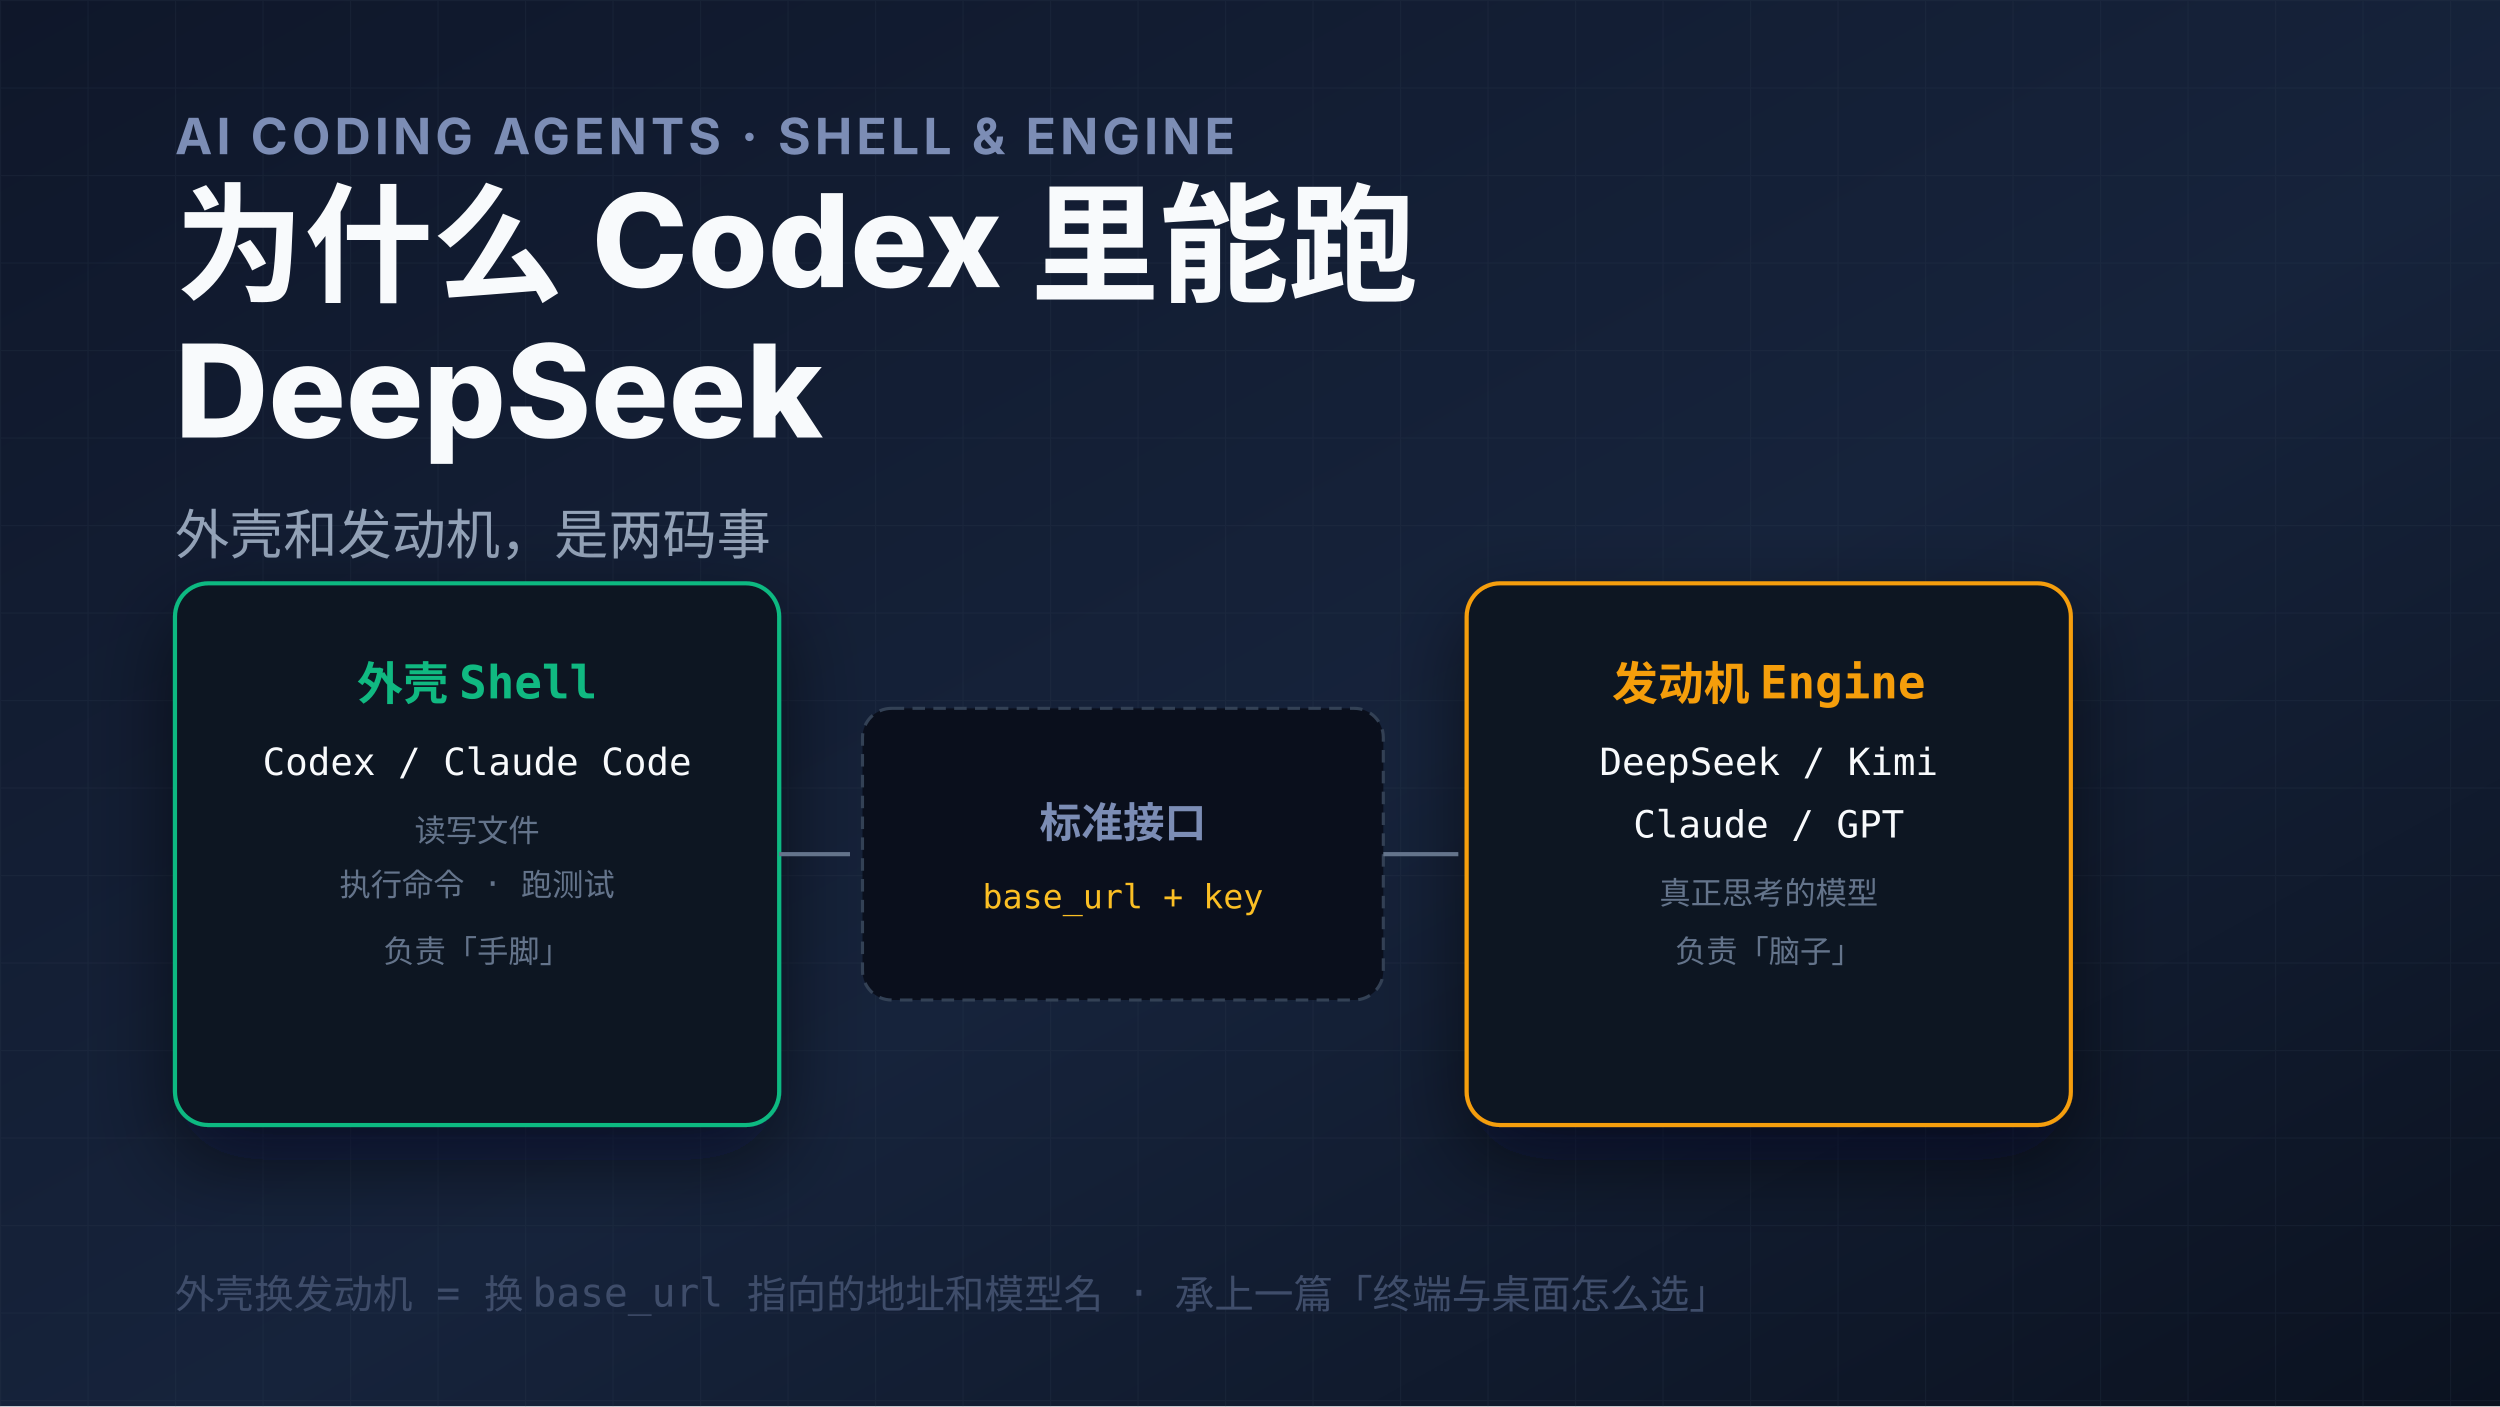
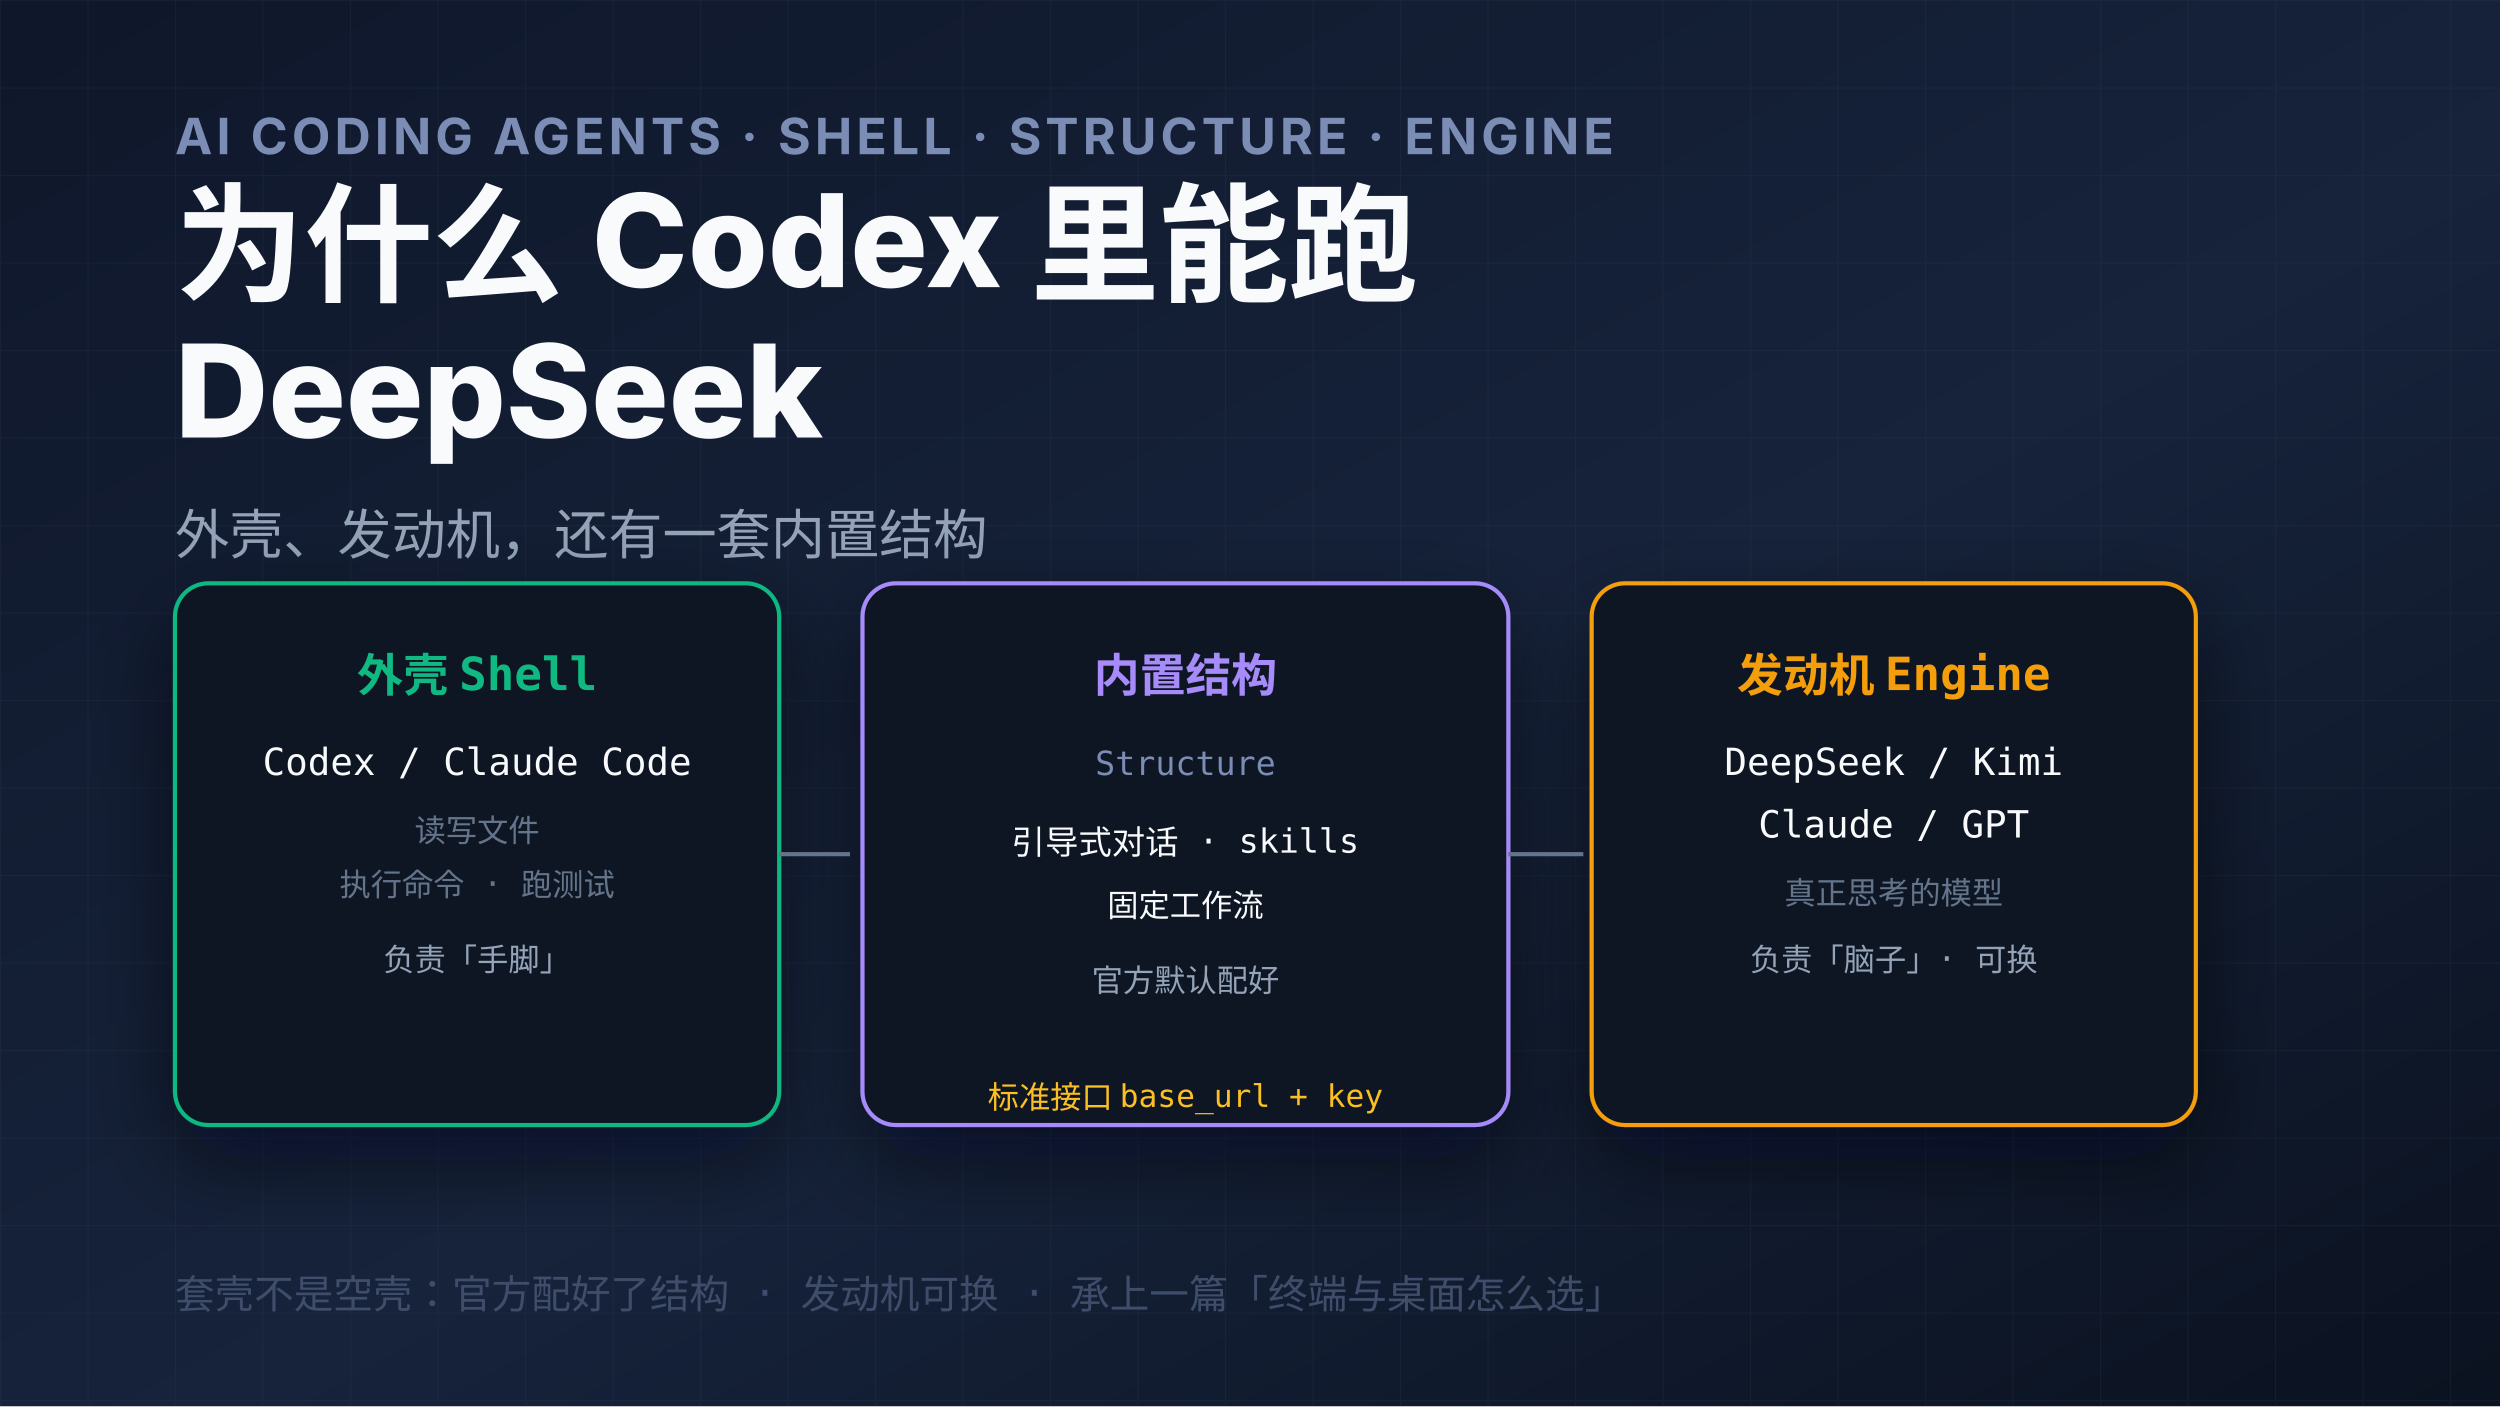
<svg xmlns="http://www.w3.org/2000/svg" width="1200" height="675" viewBox="0 0 1200 675" role="img" aria-labelledby="title desc">
  <defs>
    <linearGradient id="bg" x1="0" x2="1" y1="0" y2="1">
      <stop offset="0" stop-color="#0f172a" />
      <stop offset="0.55" stop-color="#16233b" />
      <stop offset="1" stop-color="#0b1220" />
    </linearGradient>
    <filter id="shadow" x="-20%" y="-20%" width="140%" height="140%">
      <feDropShadow dx="0" dy="16" stdDeviation="20" flood-color="#020617" flood-opacity="0.55" />
    </filter>
    <pattern id="grid" width="42" height="42" patternUnits="userSpaceOnUse">
      <path d="M42 0 H0 V42" fill="none" stroke="#334155" stroke-opacity="0.35" stroke-width="1" />
    </pattern>
  </defs>
  <rect width="1200" height="675" fill="url(#bg)" />
  <rect width="1200" height="675" fill="url(#grid)" opacity="0.6" />
  <g transform="translate(84 74)" font-family="Inter, Arial, 'Microsoft YaHei', sans-serif">
-     <text x="0" y="0" fill="#7c8db5" font-size="24" font-weight="700" letter-spacing="2">AI CODING AGENTS · SHELL &amp; ENGINE</text>
+     <text x="0" y="0" fill="#7c8db5" font-size="24" font-weight="700" letter-spacing="2">AI CODING AGENTS · SHELL · STRUCTURE · ENGINE</text>
    <text x="0" y="66" fill="#f8fafc" font-size="62" font-weight="800">为什么 Codex 里能跑</text>
    <text x="0" y="136" fill="#f8fafc" font-size="62" font-weight="800">DeepSeek</text>
-     <text x="0" y="192" fill="#94a3b8" font-size="26">外壳和发动机，是两码事</text>
+     <text x="0" y="192" fill="#94a3b8" font-size="26">外壳、发动机，还有一套内置结构</text>
  </g>
  <g transform="translate(84 280)" font-family="'Cascadia Mono', Consolas, monospace">
    <rect x="0" y="0" width="290" height="260" rx="16" fill="#0b1220" stroke="#10b981" stroke-width="2" filter="url(#shadow)" />
-     <text x="145" y="56" fill="#10b981" font-size="22" font-weight="700" text-anchor="middle">外壳 Shell</text>
+     <text x="145" y="52" fill="#10b981" font-size="22" font-weight="700" text-anchor="middle">外壳 Shell</text>
    <text x="145" y="92" fill="#f8fafc" font-size="18" text-anchor="middle">Codex / Claude Code</text>
    <text x="145" y="124" fill="#64748b" font-size="15" text-anchor="middle">读写文件</text>
    <text x="145" y="150" fill="#64748b" font-size="15" text-anchor="middle">执行命令 · 跑测试</text>
-     <text x="145" y="182" fill="#64748b" font-size="15" text-anchor="middle">负责「手脚」</text>
-     <rect x="330" y="60" width="250" height="140" rx="14" fill="#0a0f1c" stroke="#334155" stroke-width="1.5" stroke-dasharray="6 4" />
-     <text x="455" y="122" fill="#7c8db5" font-size="20" font-weight="700" text-anchor="middle">标准接口</text>
-     <text x="455" y="156" fill="#fbbf24" font-size="16" text-anchor="middle">base_url + key</text>
-     <rect x="620" y="0" width="290" height="260" rx="16" fill="#0b1220" stroke="#f59e0b" stroke-width="2" filter="url(#shadow)" />
-     <text x="765" y="56" fill="#f59e0b" font-size="22" font-weight="700" text-anchor="middle">发动机 Engine</text>
-     <text x="765" y="92" fill="#f8fafc" font-size="18" text-anchor="middle">DeepSeek / Kimi</text>
-     <text x="765" y="122" fill="#f8fafc" font-size="18" text-anchor="middle">Claude / GPT</text>
-     <text x="765" y="154" fill="#64748b" font-size="15" text-anchor="middle">真正思考的模型</text>
-     <text x="765" y="182" fill="#64748b" font-size="15" text-anchor="middle">负责「脑子」</text>
+     <text x="145" y="186" fill="#94a3b8" font-size="15" text-anchor="middle">负责「手脚」</text>
+     <rect x="330" y="0" width="310" height="260" rx="16" fill="#0b1220" stroke="#a78bfa" stroke-width="2" filter="url(#shadow)" />
+     <text x="485" y="52" fill="#a78bfa" font-size="22" font-weight="700" text-anchor="middle">内置结构</text>
+     <text x="485" y="92" fill="#7c8db5" font-size="16" text-anchor="middle">Structure</text>
+     <text x="485" y="130" fill="#f8fafc" font-size="16" text-anchor="middle">引导式对话 · skills</text>
+     <text x="485" y="160" fill="#f8fafc" font-size="15" text-anchor="middle">固定工作流</text>
+     <text x="485" y="196" fill="#94a3b8" font-size="15" text-anchor="middle">官方默认配好</text>
+     <rect x="680" y="0" width="290" height="260" rx="16" fill="#0b1220" stroke="#f59e0b" stroke-width="2" filter="url(#shadow)" />
+     <text x="825" y="52" fill="#f59e0b" font-size="22" font-weight="700" text-anchor="middle">发动机 Engine</text>
+     <text x="825" y="92" fill="#f8fafc" font-size="18" text-anchor="middle">DeepSeek / Kimi</text>
+     <text x="825" y="122" fill="#f8fafc" font-size="18" text-anchor="middle">Claude / GPT</text>
+     <text x="825" y="154" fill="#64748b" font-size="15" text-anchor="middle">真正思考的模型</text>
+     <text x="825" y="186" fill="#94a3b8" font-size="15" text-anchor="middle">负责「脑子」· 可换</text>
    <line x1="290" y1="130" x2="324" y2="130" stroke="#64748b" stroke-width="2" />
-     <line x1="580" y1="130" x2="616" y2="130" stroke="#64748b" stroke-width="2" />
+     <line x1="640" y1="130" x2="676" y2="130" stroke="#64748b" stroke-width="2" />
+     <text x="485" y="252" fill="#fbbf24" font-size="15" text-anchor="middle">标准接口 base_url + key</text>
  </g>
-   <text x="84" y="628" fill="#3f4d6a" font-family="'Cascadia Mono', Consolas, monospace" font-size="19">外壳换发动机 = 换 base_url 指向的地址和模型名 · 承上一篇「终端与桌面怎么选」</text>
+   <text x="84" y="628" fill="#3f4d6a" font-family="'Cascadia Mono', Consolas, monospace" font-size="19">套壳不是空壳：官方配好了结构 · 发动机可换 · 承上一篇「终端与桌面怎么选」</text>
</svg>
